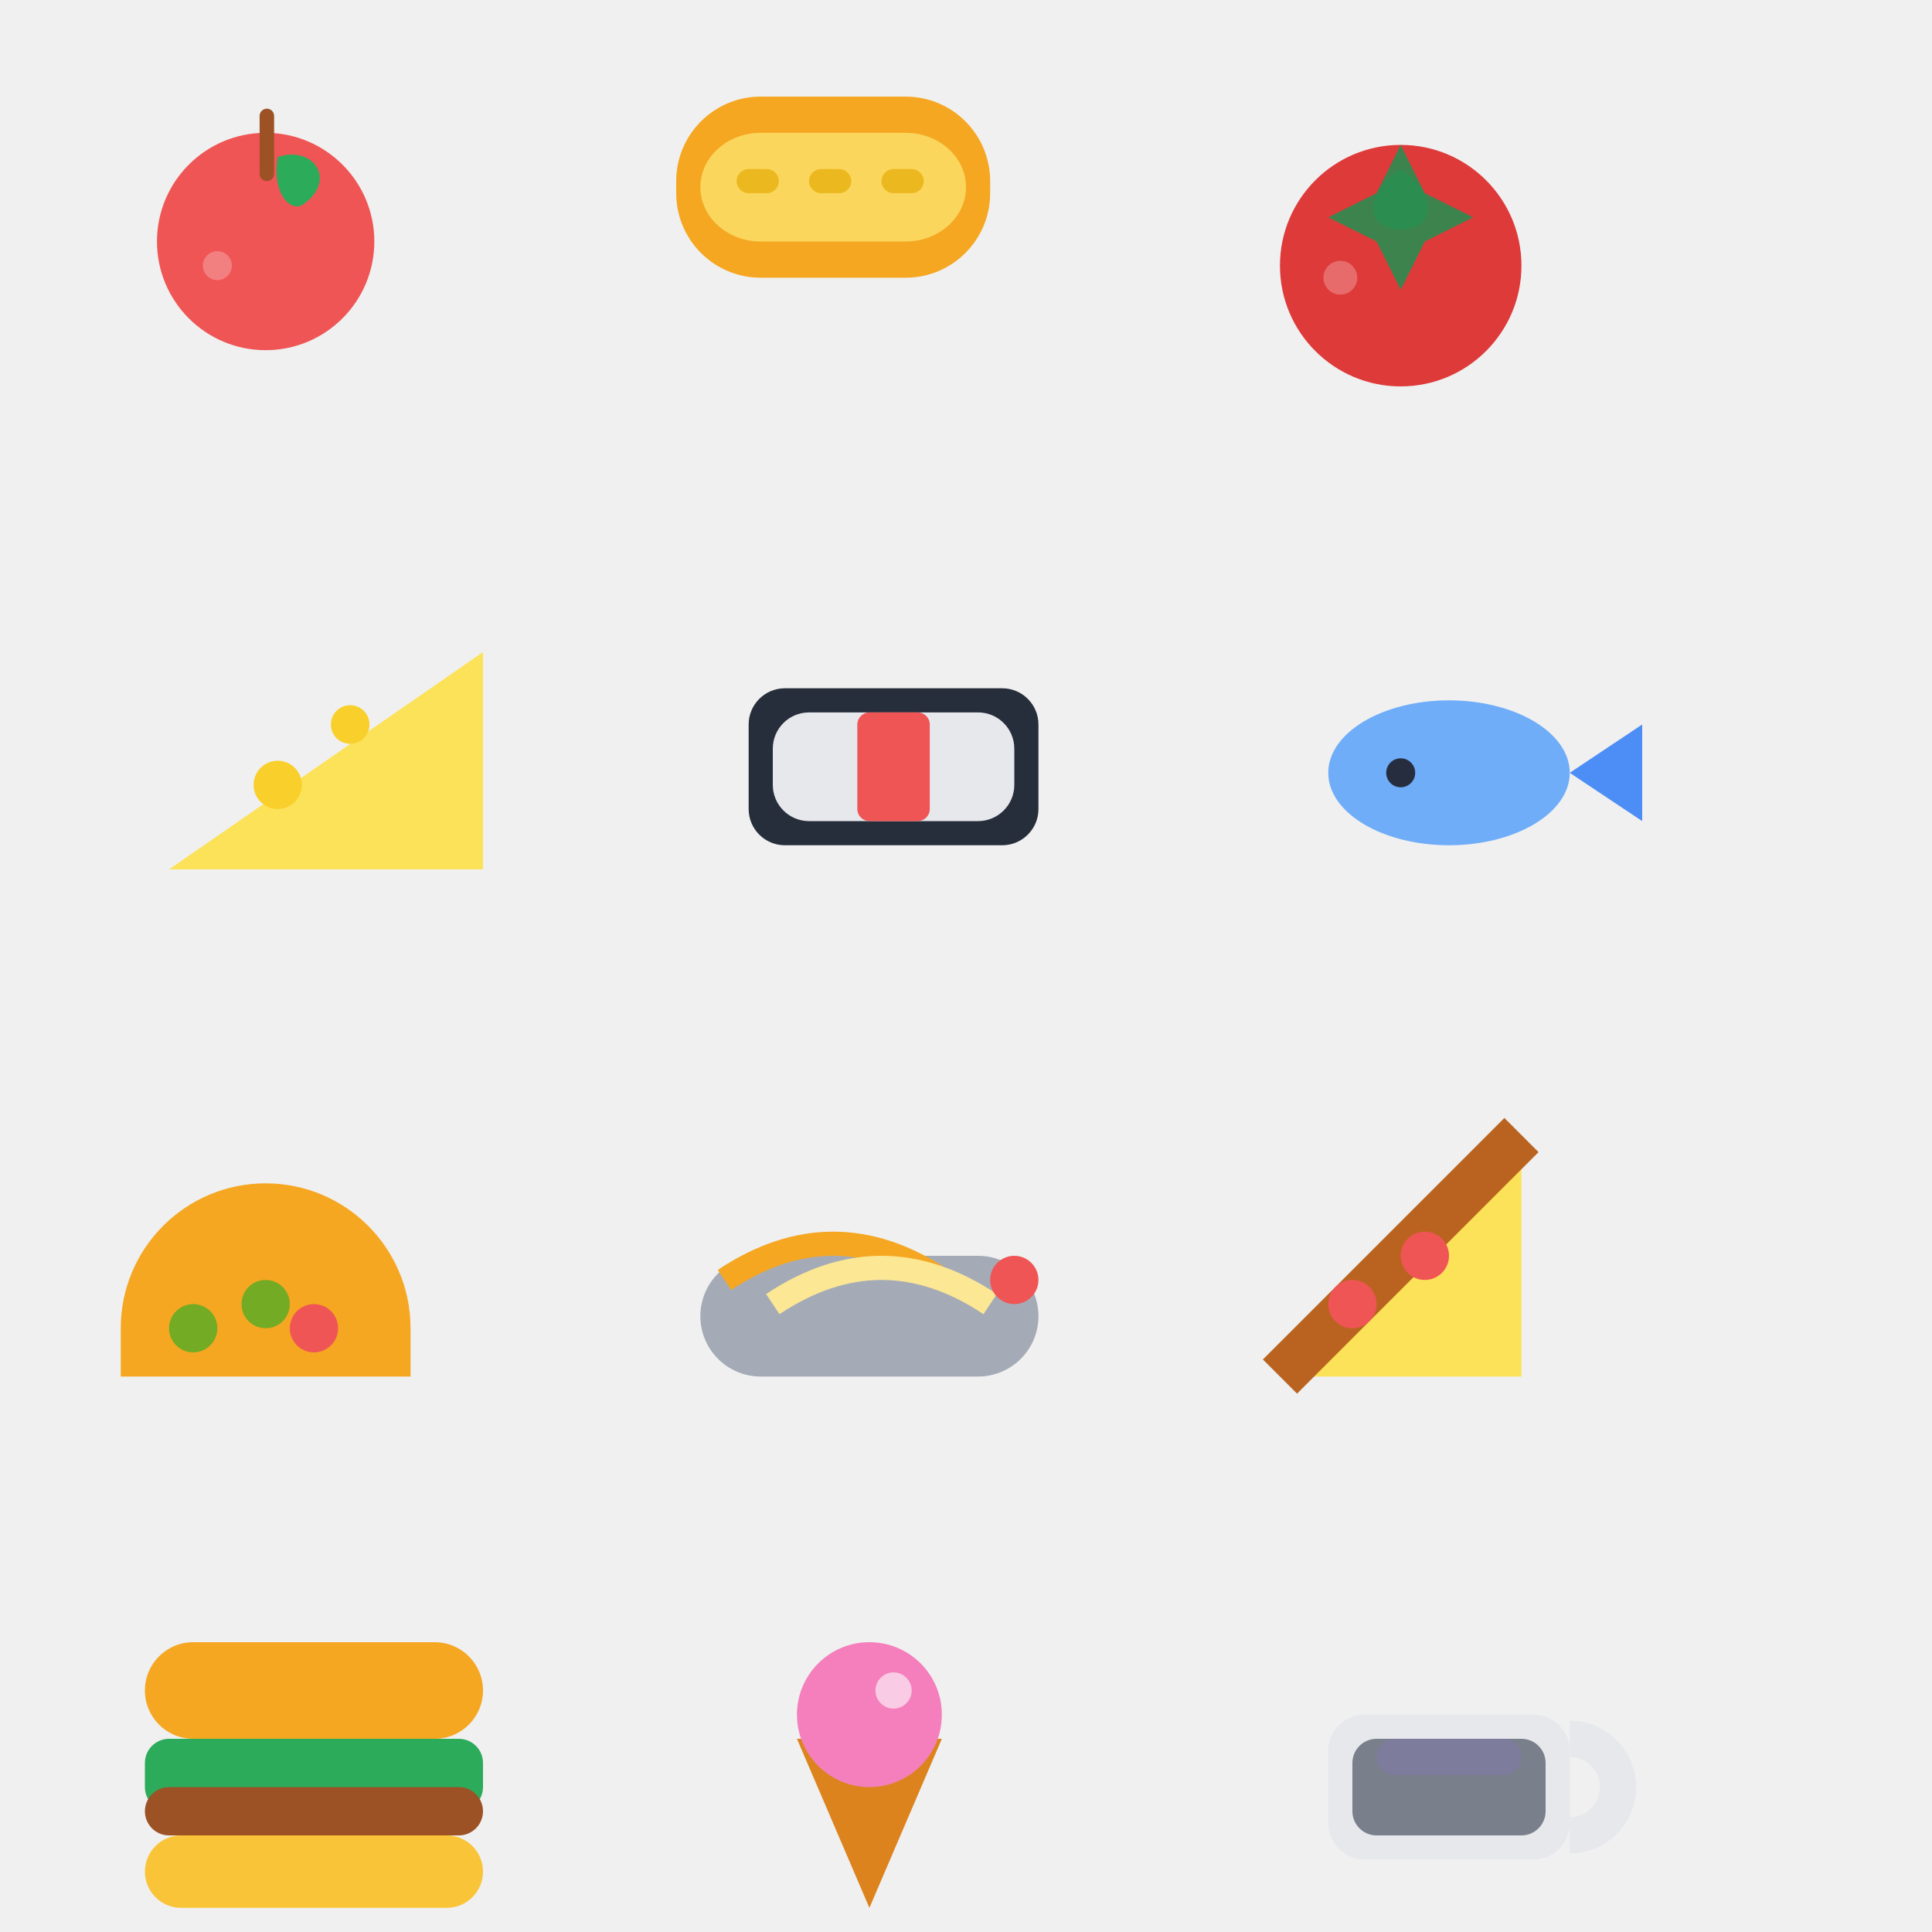
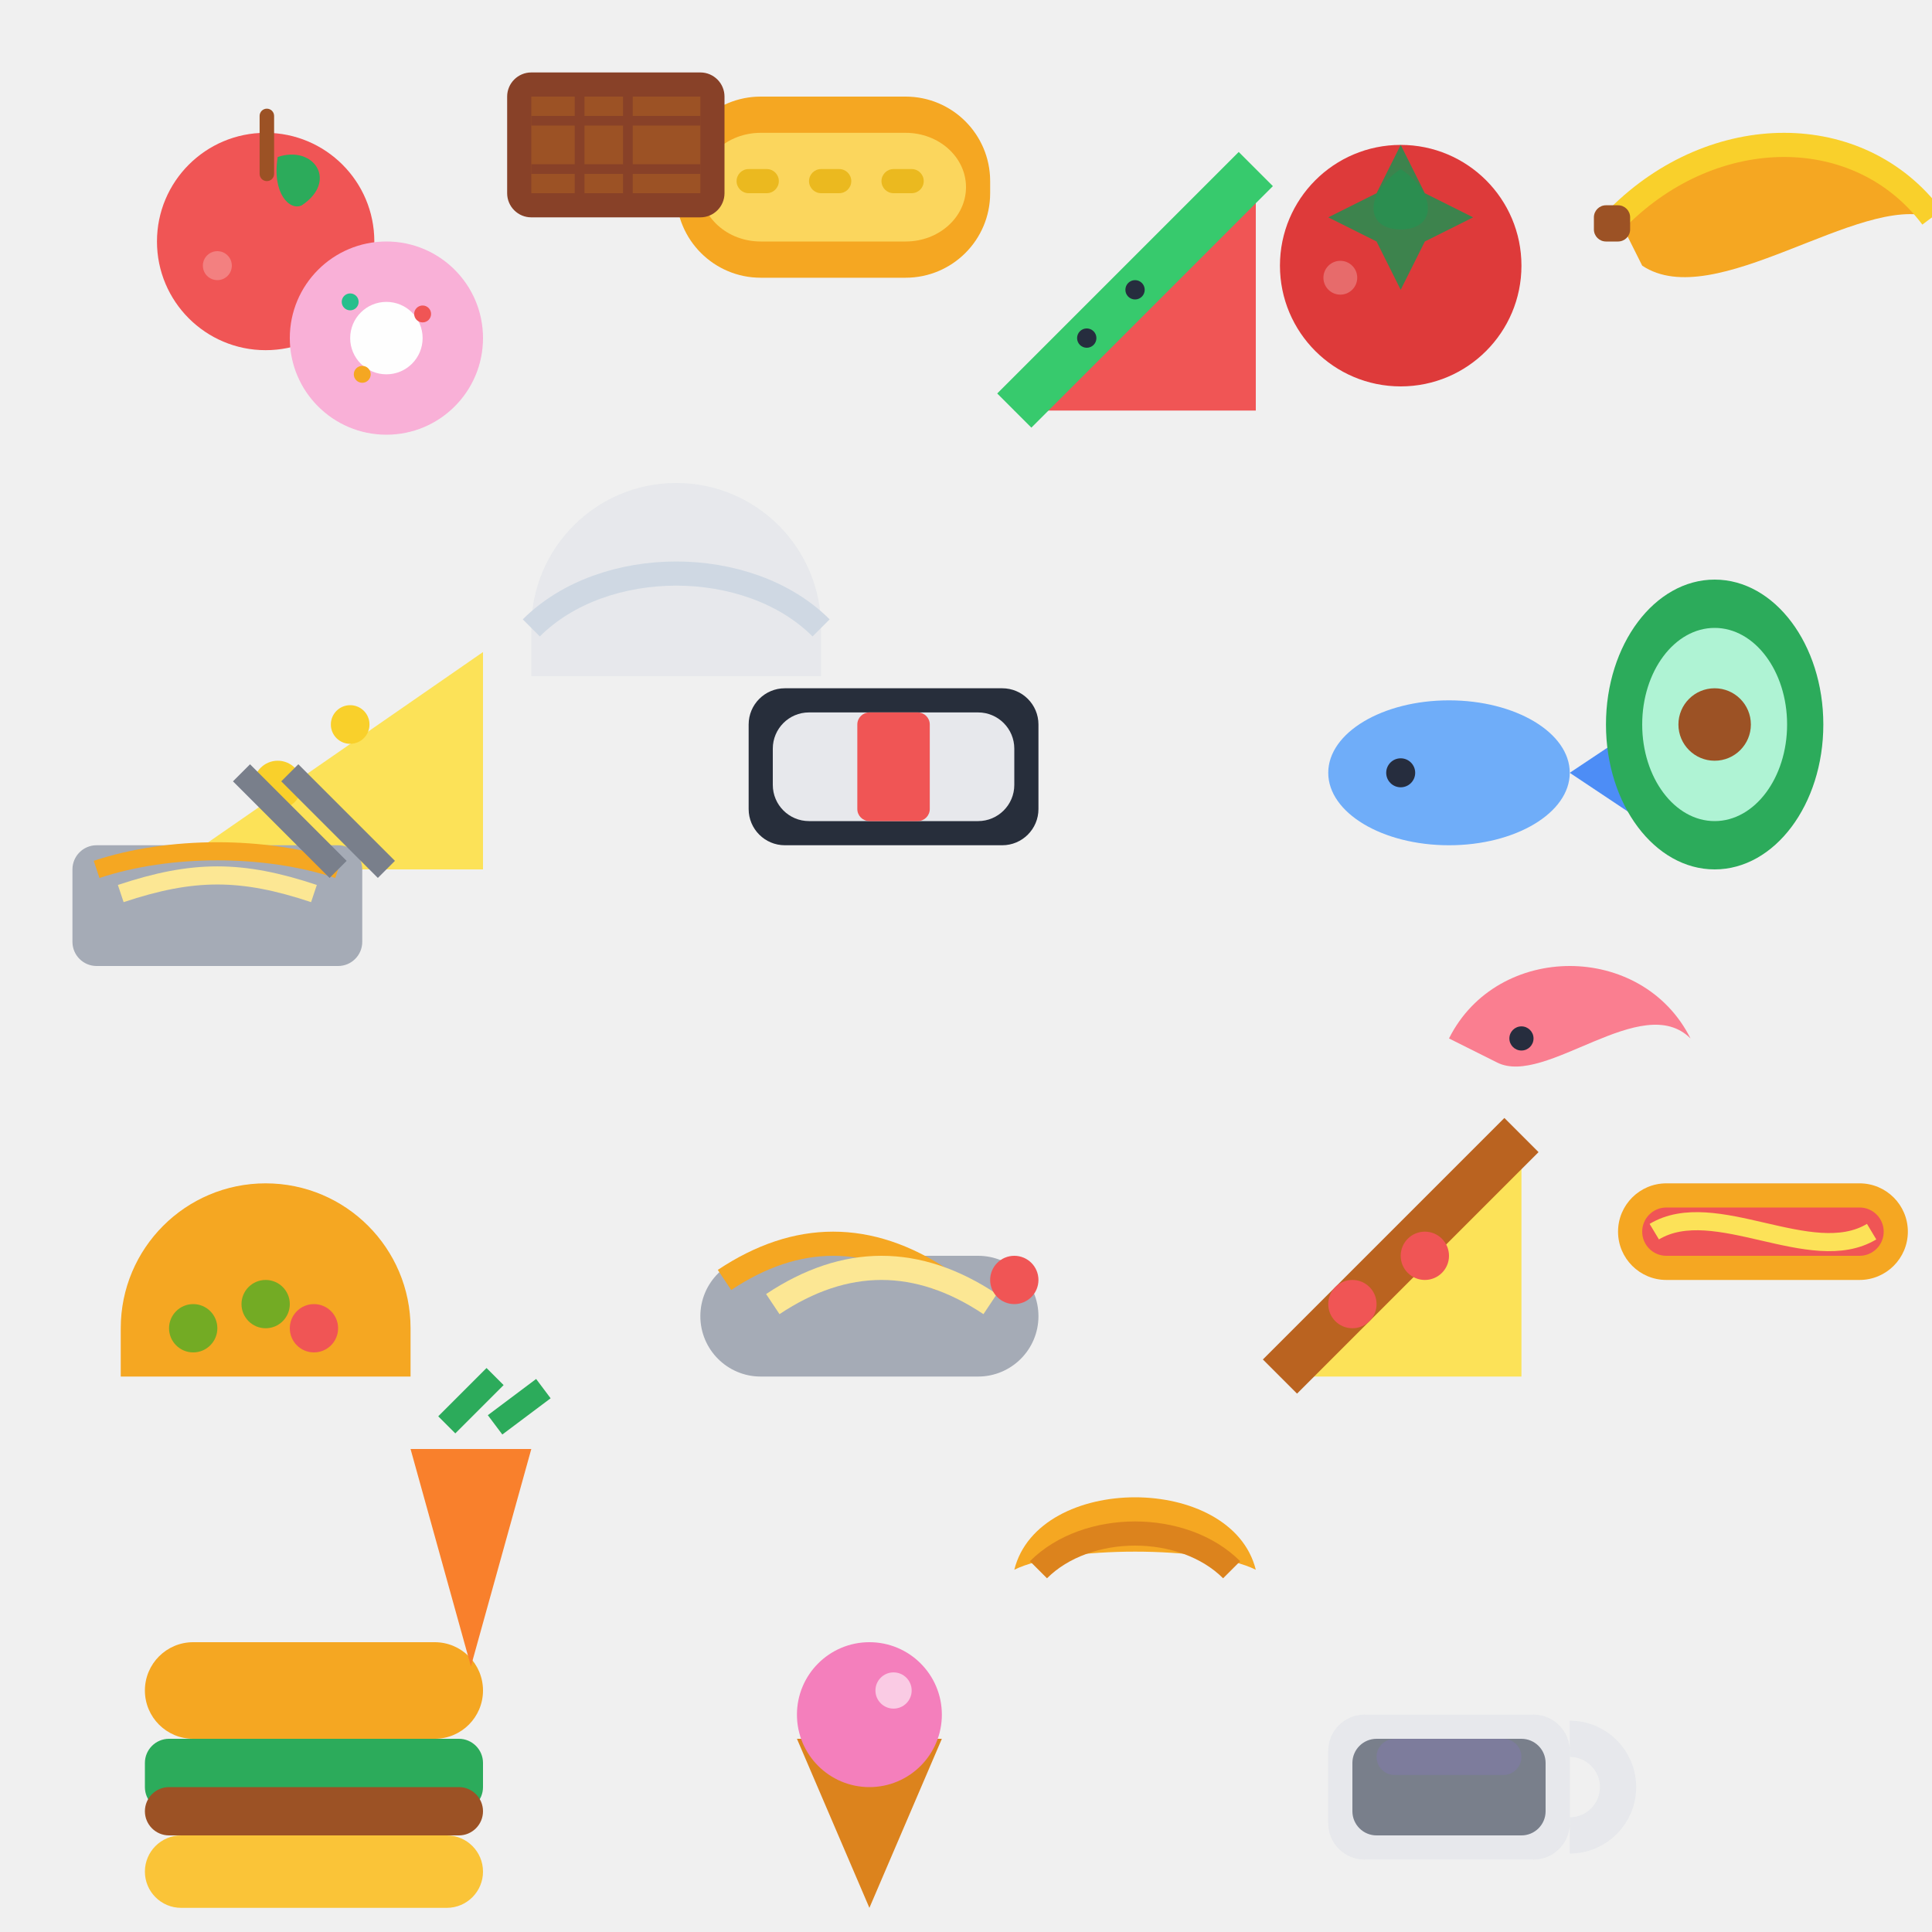
<svg xmlns="http://www.w3.org/2000/svg" width="160" height="160" viewBox="0 0 160 160">
  <rect width="160" height="160" fill="none" />
  <g fill="none" stroke="none" opacity="0.9">
    <g transform="translate(12,10)">
      <circle cx="10" cy="10" r="9" fill="#ef4444" />
      <rect x="9.5" y="-1" width="1.2" height="6" rx="0.6" fill="#92400e" />
      <path d="M11 3 C14 2, 16 5, 13 7 C12 7.5, 10.5 6, 11 3 Z" fill="#16a34a" />
      <circle cx="6" cy="12" r="1.2" fill="#ffffff" opacity=".25" />
    </g>
    <g transform="translate(56,8)">
      <rect x="0" y="0" width="26" height="15" rx="7" fill="#f59e0b" />
      <rect x="2" y="3" width="22" height="9" rx="5" fill="#fcd34d" />
      <rect x="5" y="6" width="3.5" height="2" rx="1" fill="#eab308" />
      <rect x="11" y="6" width="3.5" height="2" rx="1" fill="#eab308" />
      <rect x="17" y="6" width="3.5" height="2" rx="1" fill="#eab308" />
    </g>
    <g transform="translate(104,10)">
      <circle cx="12" cy="12" r="10" fill="#dc2626" />
      <path d="M12 4 C9 6, 9 9, 12 9 C15 9, 15 6, 12 4 Z" fill="#16a34a" />
      <path d="M12 2 l2 4 l4 2 l-4 2 l-2 4 l-2 -4 l-4 -2 l4 -2 z" fill="#15803d" opacity=".9" />
      <circle cx="7" cy="13" r="1.4" fill="#ffffff" opacity=".25" />
    </g>
+     <g transform="translate(132,8)">
+       <path d="M2 10 C10 2, 22 2, 28 10 C22 8, 10 18, 4 14" fill="#f59e0b" />
+       <path d="M2 10 C10 2, 22 2, 28 10" stroke="#facc15" stroke-width="2" fill="none" />
+       <rect x="0" y="9" width="3" height="3" rx="1" fill="#92400e" />
+     </g>
    <g transform="translate(14,54)">
      <polygon points="0,18 26,0 26,18" fill="#fde047" />
      <circle cx="9" cy="11" r="2" fill="#facc15" />
      <circle cx="15" cy="6" r="1.6" fill="#facc15" />
    </g>
    <g transform="translate(62,52)">
      <rect x="0" y="5" width="24" height="13" rx="3" fill="#111827" />
      <rect x="2" y="7" width="20" height="9" rx="3" fill="#e5e7eb" />
      <rect x="9" y="7" width="6" height="9" rx="1" fill="#ef4444" />
    </g>
    <g transform="translate(108,54)">
      <ellipse cx="12" cy="10" rx="10" ry="6" fill="#60a5fa" />
      <polygon points="22,10 28,6 28,14" fill="#3b82f6" />
      <circle cx="8" cy="10" r="1.2" fill="#0f172a" />
+     </g>
+     <g transform="translate(132,46)">
+       <ellipse cx="10" cy="14" rx="9" ry="12" fill="#16a34a" />
+       <ellipse cx="10" cy="14" rx="6" ry="8" fill="#a7f3d0" />
+       <circle cx="10" cy="14" r="3" fill="#92400e" />
    </g>
    <g transform="translate(10,98)">
      <path d="M0,12 a12,12 0 0 1 24,0 v4 h-24z" fill="#f59e0b" />
      <circle cx="6" cy="12" r="2" fill="#65a30d" />
      <circle cx="12" cy="10" r="2" fill="#65a30d" />
      <circle cx="16" cy="12" r="2" fill="#ef4444" />
    </g>
    <g transform="translate(56,94)">
      <rect x="2" y="10" width="28" height="10" rx="5" fill="#9ca3af" />
      <path d="M4 12 C10 8, 16 8, 22 12" stroke="#f59e0b" stroke-width="2" fill="none" />
      <path d="M8 14 C14 10, 20 10, 26 14" stroke="#fde68a" stroke-width="2" fill="none" />
      <circle cx="28" cy="12" r="2" fill="#ef4444" />
    </g>
    <g transform="translate(106,94)">
      <polygon points="0,20 20,0 20,20" fill="#fde047" />
      <path d="M0 20 Q10 10 20 0" stroke="#b45309" stroke-width="4" fill="none" />
      <circle cx="6" cy="14" r="2" fill="#ef4444" />
      <circle cx="12" cy="10" r="2" fill="#ef4444" />
    </g>
+     <g transform="translate(134,92)">
+       <rect x="0" y="6" width="24" height="8" rx="4" fill="#f59e0b" />
+       <rect x="2" y="8" width="20" height="4" rx="2" fill="#ef4444" />
+       <path d="M3 10 C8 7, 16 13, 21 10" stroke="#fde047" stroke-width="1.5" fill="none" />
+     </g>
    <g transform="translate(12,136)">
      <rect x="0" y="0" width="28" height="8" rx="4" fill="#f59e0b" />
      <rect x="0" y="8" width="28" height="6" rx="2" fill="#16a34a" />
      <rect x="0" y="12" width="28" height="4" rx="2" fill="#92400e" />
      <rect x="0" y="16" width="28" height="6" rx="3" fill="#fbbf24" />
    </g>
    <g transform="translate(60,134)">
      <polygon points="12,24 6,10 18,10" fill="#d97706" />
      <circle cx="12" cy="8" r="6" fill="#f472b6" />
      <circle cx="14" cy="6" r="1.5" fill="#ffffff" opacity=".6" />
    </g>
    <g transform="translate(108,134)">
      <rect x="2" y="8" width="20" height="12" rx="3" fill="#e5e7eb" />
      <rect x="4" y="10" width="16" height="8" rx="2" fill="#6b7280" />
      <rect x="6" y="10" width="12" height="3" rx="1.5" fill="#8b5cf6" opacity=".15" />
      <path d="M22 10 a4 4 0 0 1 0 8" stroke="#e5e7eb" stroke-width="3" fill="none" />
    </g>
+     <g transform="translate(34,120)">
+       <polygon points="0,0 10,0 5,18" fill="#f97316" />
+       <path d="M3 -2 l4 -4" stroke="#16a34a" stroke-width="2" />
+       <path d="M7 -2 l4 -3" stroke="#16a34a" stroke-width="2" />
+     </g>
+     <g transform="translate(84,120)">
+       <path d="M0 10 C2 2, 18 2, 20 10 C16 8, 4 8, 0 10 Z" fill="#f59e0b" />
+       <path d="M2 10 C6 6, 14 6, 18 10" stroke="#d97706" stroke-width="2" />
+     </g>
+     <g transform="translate(22,18)">
+       <circle cx="10" cy="10" r="8" fill="#f9a8d4" />
+       <circle cx="10" cy="10" r="3" fill="#ffffff" />
+       <circle cx="7" cy="7" r="0.7" fill="#10b981" />
+       <circle cx="13" cy="8" r="0.7" fill="#ef4444" />
+       <circle cx="8" cy="13" r="0.7" fill="#f59e0b" />
+     </g>
+     <g transform="translate(44,40)">
+       <path d="M0 12 a12 12 0 0 1 24 0 v4 h-24z" fill="#e5e7eb" />
+       <path d="M0 12 C6 6, 18 6, 24 12" stroke="#cbd5e1" stroke-width="2" />
+     </g>
+     <g transform="translate(6,62)">
+       <rect x="0" y="8" width="24" height="10" rx="2" fill="#9ca3af" />
+       <path d="M2 10 C8 8, 16 8, 22 10" stroke="#f59e0b" stroke-width="1.5" />
+       <path d="M4 12 C10 10, 14 10, 20 12" stroke="#fde68a" stroke-width="1.5" />
+       <path d="M18 2 l8 8" stroke="#6b7280" stroke-width="2" />
+       <path d="M14 2 l8 8" stroke="#6b7280" stroke-width="2" />
+     </g>
+     <g transform="translate(120,76)">
+       <path d="M0 10 C4 2, 16 2, 20 10 C16 6, 8 14, 4 12 Z" fill="#fb7185" />
+       <circle cx="6" cy="10" r="1" fill="#0f172a" />
+     </g>
+     <g transform="translate(84,14)">
+       <polygon points="0,20 20,0 20,20" fill="#ef4444" />
+       <path d="M0 20 L20 0" stroke="#22c55e" stroke-width="4" />
+       <circle cx="6" cy="14" r="0.8" fill="#0f172a" />
+       <circle cx="10" cy="10" r="0.8" fill="#0f172a" />
+     </g>
+     <g transform="translate(42,6)">
+       <rect x="0" y="0" width="18" height="12" rx="2" fill="#7c2d12" />
+       <rect x="2" y="2" width="14" height="8" fill="#92400e" />
+       <path d="M2 4 h14 M2 8 h14 M6 2 v8 M10 2 v8" stroke="#7c2d12" stroke-width="0.8" />
+     </g>
  </g>
</svg>
